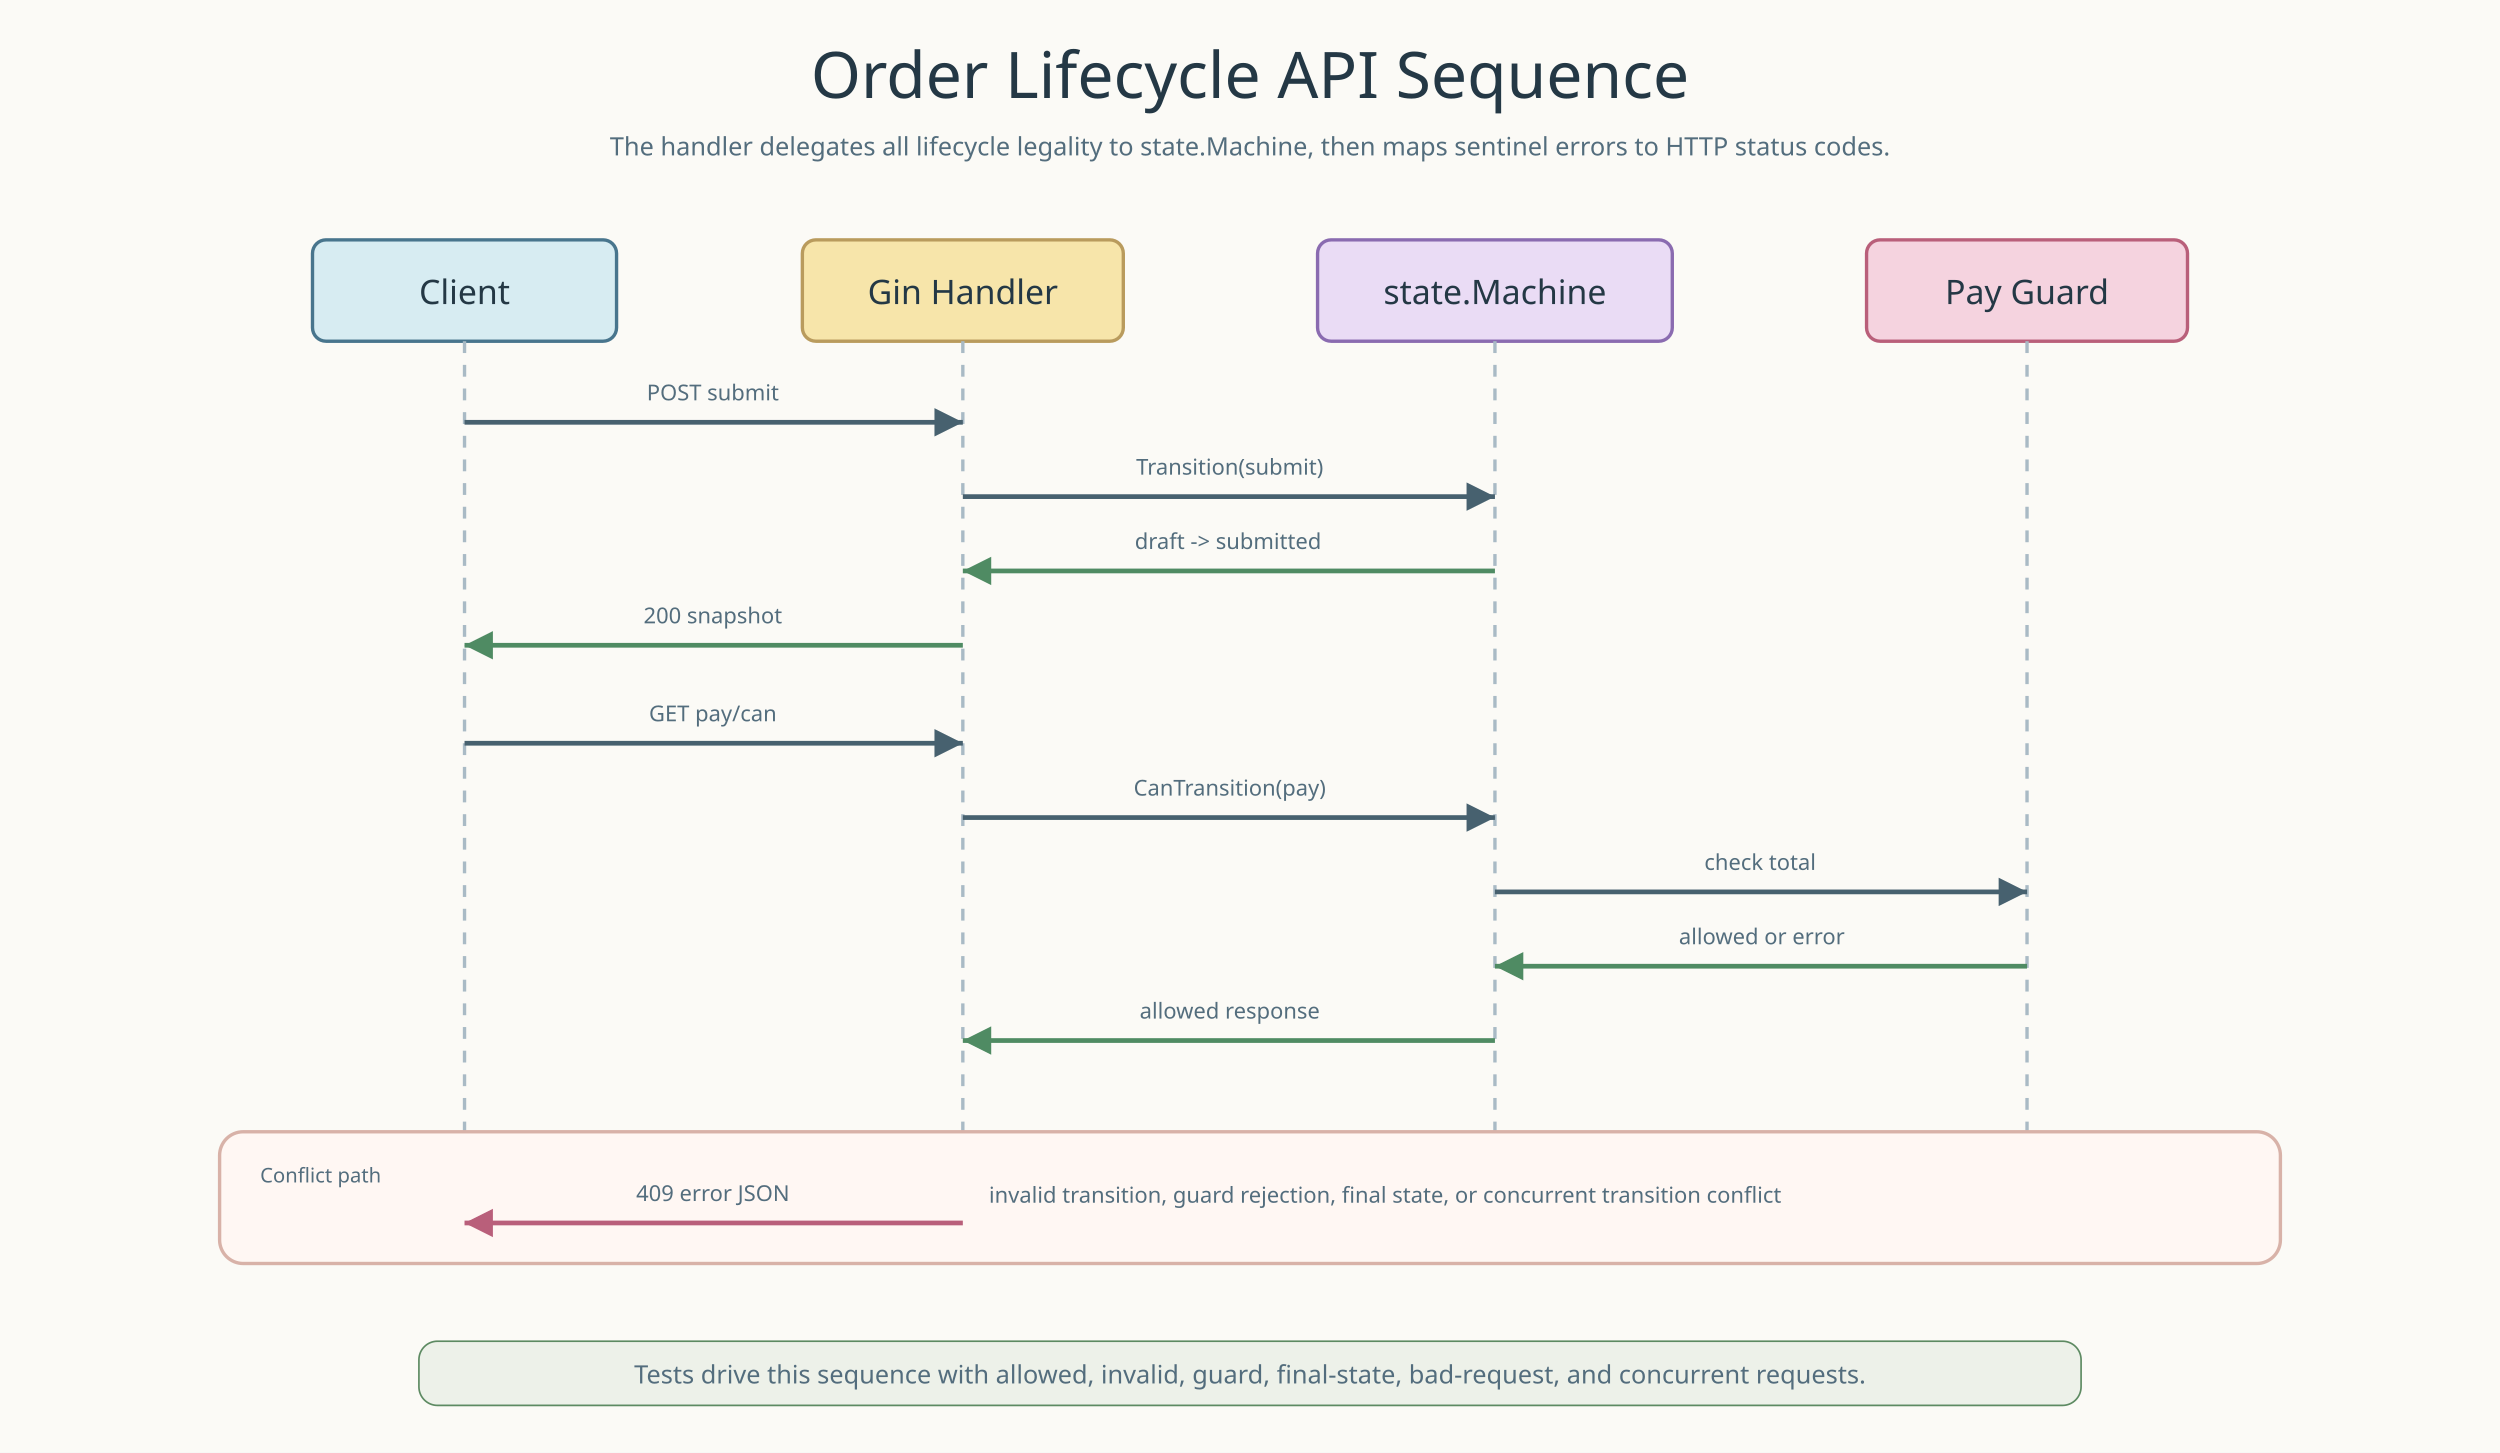
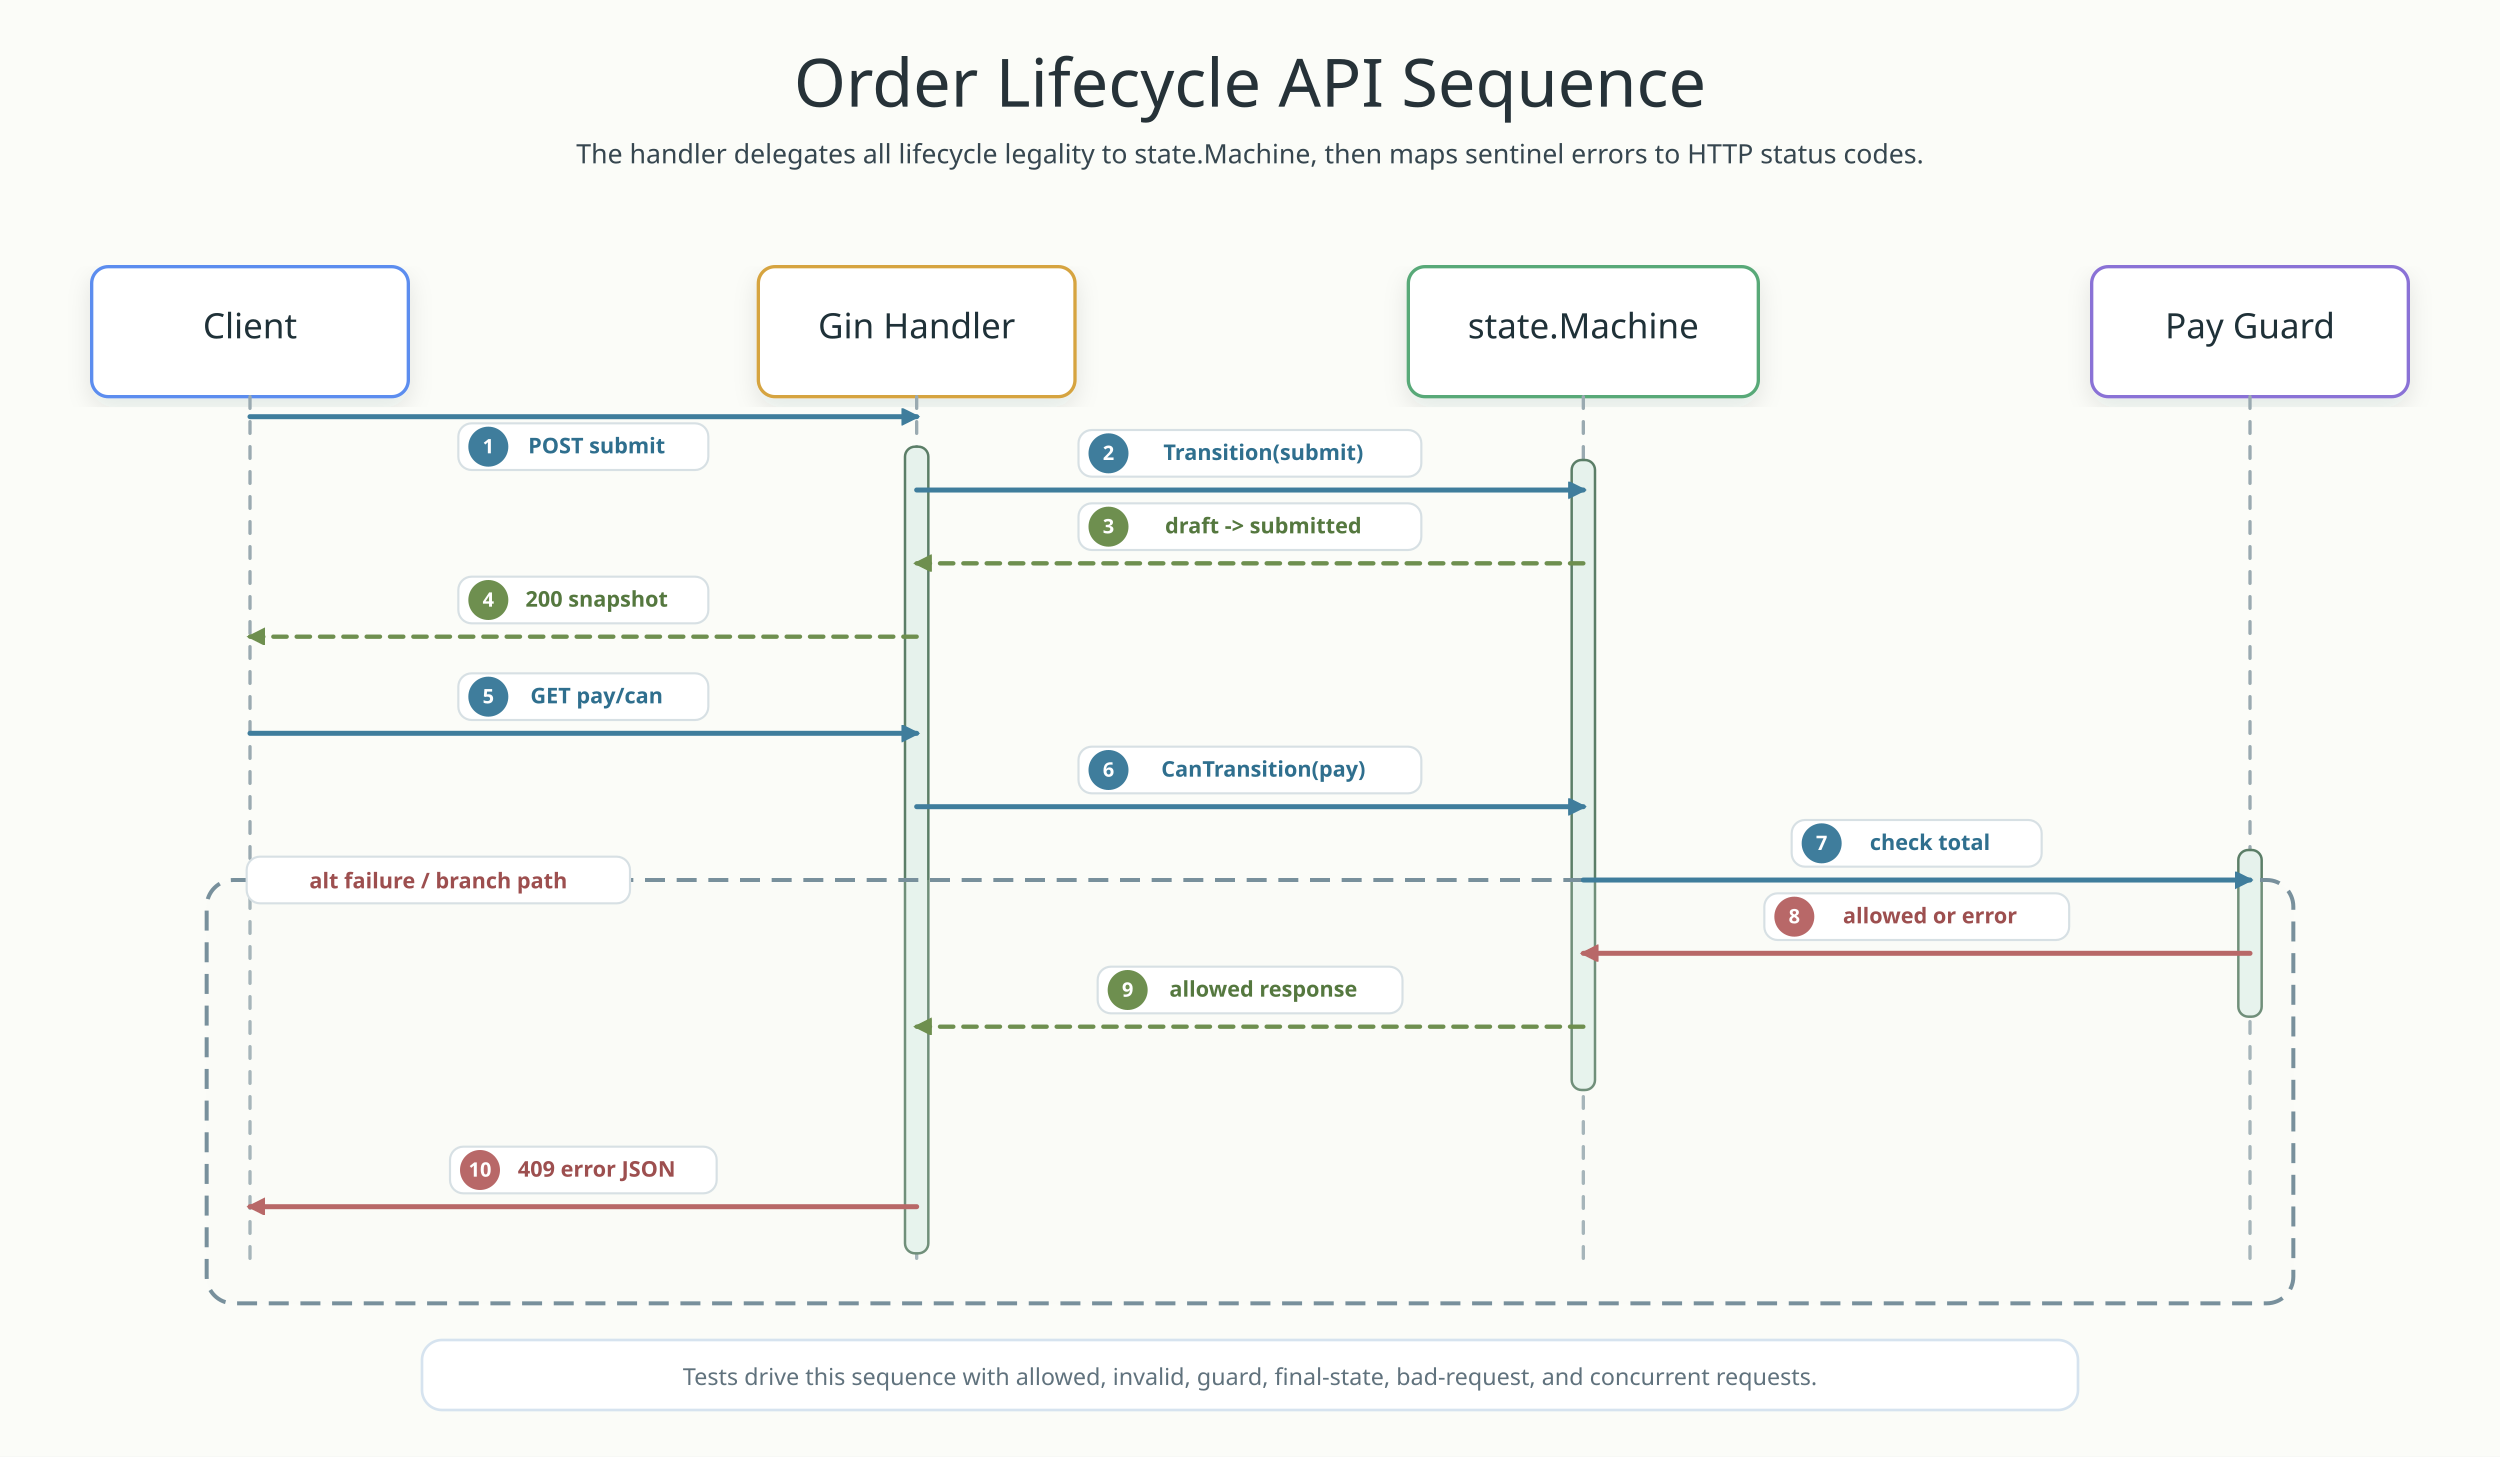
- <svg xmlns="http://www.w3.org/2000/svg" width="1480" height="860" viewBox="0 0 1480 860" role="img" aria-labelledby="title desc">
+ <svg xmlns="http://www.w3.org/2000/svg" width="1500" height="874" viewBox="-60 0 1500 874" role="img" aria-labelledby="title desc">
  <defs>
-     <marker id="seq-main" viewBox="0 0 8 8" markerWidth="8" markerHeight="8" refX="7" refY="4" orient="auto">
-       <path d="M 1 1 L 7 4 L 1 7 Z" fill="#47616f" />
+     <filter id="shadow" x="-8%" y="-8%" width="116%" height="116%">
+       <feDropShadow dx="0" dy="6" stdDeviation="7" flood-color="#203040" flood-opacity="0.10" />
+     </filter>
+     <marker id="arrow-call" markerWidth="13" markerHeight="13" refX="9" refY="5" orient="auto" markerUnits="userSpaceOnUse">
+       <polygon points="0,0 10,5 0,10" fill="#3F7D9C" stroke="#3F7D9C" stroke-dasharray="none" style="stroke-dasharray:none" />
    </marker>
-     <marker id="seq-success" viewBox="0 0 8 8" markerWidth="8" markerHeight="8" refX="7" refY="4" orient="auto">
-       <path d="M 1 1 L 7 4 L 1 7 Z" fill="#4f8b63" />
+     <marker id="arrow-return" markerWidth="13" markerHeight="13" refX="9" refY="5" orient="auto" markerUnits="userSpaceOnUse">
+       <polygon points="0,0 10,5 0,10" fill="#6E8F4F" stroke="#6E8F4F" stroke-dasharray="none" style="stroke-dasharray:none" />
    </marker>
-     <marker id="seq-error" viewBox="0 0 8 8" markerWidth="8" markerHeight="8" refX="7" refY="4" orient="auto">
-       <path d="M 1 1 L 7 4 L 1 7 Z" fill="#b95f7a" />
+     <marker id="arrow-async" markerWidth="13" markerHeight="13" refX="9" refY="5" orient="auto" markerUnits="userSpaceOnUse">
+       <polygon points="0,0 10,5 0,10" fill="#755BC6" stroke="#755BC6" stroke-dasharray="none" style="stroke-dasharray:none" />
+     </marker>
+     <marker id="arrow-fail" markerWidth="13" markerHeight="13" refX="9" refY="5" orient="auto" markerUnits="userSpaceOnUse">
+       <polygon points="0,0 10,5 0,10" fill="#B86868" stroke="#B86868" stroke-dasharray="none" style="stroke-dasharray:none" />
    </marker>
    <style>
      @font-face { font-family: 'Architects Daughter'; src: url('file:///Users/debop/Library/Fonts/ArchitectsDaughter-Regular.ttf') format('truetype'); }
      @font-face { font-family: 'Comic Mono'; src: url('file:///Users/debop/Library/Fonts/ComicMono.ttf') format('truetype'); }
-       .title { font-family: 'Architects Daughter'; font-size: 38px; fill: #243845; }
-       .subtitle, .label, .small { font-family: 'Comic Mono'; fill: #536d7d; }
-       .subtitle { font-size: 15px; }
-       .actor { font-family: 'Architects Daughter'; font-size: 20px; fill: #243845; }
-       .label { font-size: 13px; }
-       .small { font-size: 12px; }
-       .lifeline { stroke: #a9bac5; stroke-width: 2; stroke-dasharray: 7 7; }
-       .main { fill: none; stroke: #47616f; stroke-width: 2.8; marker-end: url(#seq-main); }
-       .success { fill: none; stroke: #4f8b63; stroke-width: 2.8; marker-end: url(#seq-success); }
-       .error { fill: none; stroke: #b95f7a; stroke-width: 2.8; marker-end: url(#seq-error); }
+       .canvas{fill:#fbfcf8}.title{font-family:'Architects Daughter';font-size:40px;fill:#263238}.subtitle,.detail,.footer{font-family:'Comic Mono';fill:#36464f}.subtitle{font-size:16px}.footer{font-size:14px;fill:#60727d}.cardTitle{font-family:'Architects Daughter';font-size:21px;fill:#1f3138}.role{font-family:'Comic Mono';font-size:12px;fill:#546a73}.card{fill:#ffffff;stroke-width:2;filter:url(#shadow)}.lifeline{stroke:#9aaab1;stroke-width:2;stroke-dasharray:7 8;stroke-linecap:round}.activation{fill:#e6f2ec;stroke:#5b7e67;stroke-width:1.5}.call,.return,.async,.fail{fill:none;stroke-width:3;stroke-linecap:round;stroke-linejoin:round}.call{stroke:#3F7D9C;marker-end:url(#arrow-call)}.return{stroke:#6E8F4F;stroke-width:2.6;stroke-dasharray:8 6;marker-end:url(#arrow-return)}.async{stroke:#755BC6;marker-end:url(#arrow-async)}.fail{stroke:#B86868;marker-end:url(#arrow-fail)}.alt{fill:#eef7f0;fill-opacity:.14;stroke:#78909c;stroke-width:2.4;stroke-dasharray:12 7}.divider{stroke:#78909c;stroke-width:2;stroke-dasharray:10 8}rect.label{fill:#ffffff;stroke:#d7e0e4;stroke-width:1.3}.callLabel{stroke:#9cc2d1}.returnLabel{stroke:#b6c9a4}.asyncLabel{stroke:#b8a9d5}.failLabel{stroke:#d9abab}.badgeText,.msg{font-family:'Comic Mono';font-size:12px;font-weight:700}.msg{font-size:13px}.callText{fill:#2f6f8e}.returnText{fill:#55783F}.asyncText{fill:#674b91}.failText{fill:#9d4f4f}
    </style>
  </defs>
-   <rect width="1480" height="860" fill="#fbfaf6" />
-   <text class="title" x="740" y="58" text-anchor="middle">Order Lifecycle API Sequence</text>
-   <text class="subtitle" x="740" y="92" text-anchor="middle">The handler delegates all lifecycle legality to state.Machine, then maps sentinel errors to HTTP status codes.</text>
-   <g transform="translate(185 142)">
-     <rect width="180" height="60" rx="8" fill="#d7ecf2" stroke="#48758d" stroke-width="2" />
-     <text class="actor" x="90" y="38" text-anchor="middle">Client</text>
+   <rect class="canvas" x="-60" y="0" width="1500" height="874" />
+   <text class="title" x="690" y="64" text-anchor="middle">Order Lifecycle API Sequence</text>
+   <text class="subtitle" x="690" y="98" text-anchor="middle">The handler delegates all lifecycle legality to state.Machine, then maps sentinel errors to HTTP status codes.</text>
+   <g id="participant-1">
+     <rect class="card" x="-5" y="160" width="190" height="78" rx="10" fill="#E8F3FF" stroke="#5B8DEF" />
+     <text class="cardTitle" x="90" y="203" text-anchor="middle">Client</text>
+     <line class="lifeline" x1="90" y1="238" x2="90" y2="762" />
  </g>
-   <g transform="translate(475 142)">
-     <rect width="190" height="60" rx="8" fill="#f7e5aa" stroke="#b99b5d" stroke-width="2" />
-     <text class="actor" x="95" y="38" text-anchor="middle">Gin Handler</text>
+   <g id="participant-2">
+     <rect class="card" x="395" y="160" width="190" height="78" rx="10" fill="#FFF3D9" stroke="#D6A441" />
+     <text class="cardTitle" x="490" y="203" text-anchor="middle">Gin Handler</text>
+     <line class="lifeline" x1="490" y1="238" x2="490" y2="762" />
  </g>
-   <g transform="translate(780 142)">
-     <rect width="210" height="60" rx="8" fill="#eadcf5" stroke="#8a6bb0" stroke-width="2" />
-     <text class="actor" x="105" y="38" text-anchor="middle">state.Machine</text>
+   <g id="participant-3">
+     <rect class="card" x="785" y="160" width="210" height="78" rx="10" fill="#EAF7EF" stroke="#58A978" />
+     <text class="cardTitle" x="890" y="203" text-anchor="middle">state.Machine</text>
+     <line class="lifeline" x1="890" y1="238" x2="890" y2="762" />
  </g>
-   <g transform="translate(1105 142)">
-     <rect width="190" height="60" rx="8" fill="#f5d3df" stroke="#b95f7a" stroke-width="2" />
-     <text class="actor" x="95" y="38" text-anchor="middle">Pay Guard</text>
+   <g id="participant-4">
+     <rect class="card" x="1195" y="160" width="190" height="78" rx="10" fill="#F1ECFF" stroke="#8A72D6" />
+     <text class="cardTitle" x="1290" y="203" text-anchor="middle">Pay Guard</text>
+     <line class="lifeline" x1="1290" y1="238" x2="1290" y2="762" />
  </g>
-   <path class="lifeline" d="M 275 202 L 275 728" />
-   <path class="lifeline" d="M 570 202 L 570 728" />
-   <path class="lifeline" d="M 885 202 L 885 728" />
-   <path class="lifeline" d="M 1200 202 L 1200 728" />
-   <path class="main" d="M 275 250 L 570 250" />
-   <rect x="347" y="220" width="150" height="23" rx="7" fill="#fbfaf6" />
-   <text class="label" x="422" y="237" text-anchor="middle">POST submit</text>
-   <path class="main" d="M 570 294 L 885 294" />
-   <rect x="643" y="264" width="170" height="23" rx="7" fill="#fbfaf6" />
-   <text class="label" x="728" y="281" text-anchor="middle">Transition(submit)</text>
-   <path class="success" d="M 885 338 L 570 338" />
-   <rect x="635" y="308" width="185" height="23" rx="7" fill="#fbfaf6" />
-   <text class="label" x="727" y="325" text-anchor="middle">draft -&gt; submitted</text>
-   <path class="success" d="M 570 382 L 275 382" />
-   <rect x="343" y="352" width="158" height="23" rx="7" fill="#fbfaf6" />
-   <text class="label" x="422" y="369" text-anchor="middle">200 snapshot</text>
-   <path class="main" d="M 275 440 L 570 440" />
-   <rect x="330" y="410" width="184" height="23" rx="7" fill="#fbfaf6" />
-   <text class="label" x="422" y="427" text-anchor="middle">GET pay/can</text>
-   <path class="main" d="M 570 484 L 885 484" />
-   <rect x="631" y="454" width="194" height="23" rx="7" fill="#fbfaf6" />
-   <text class="label" x="728" y="471" text-anchor="middle">CanTransition(pay)</text>
-   <path class="main" d="M 885 528 L 1200 528" />
-   <rect x="967" y="498" width="150" height="23" rx="7" fill="#fbfaf6" />
-   <text class="label" x="1042" y="515" text-anchor="middle">check total</text>
-   <path class="success" d="M 1200 572 L 885 572" />
-   <rect x="961" y="542" width="164" height="23" rx="7" fill="#fbfaf6" />
-   <text class="label" x="1043" y="559" text-anchor="middle">allowed or error</text>
-   <path class="success" d="M 885 616 L 570 616" />
-   <rect x="641" y="586" width="174" height="23" rx="7" fill="#fbfaf6" />
-   <text class="label" x="728" y="603" text-anchor="middle">allowed response</text>
-   <rect x="130" y="670" width="1220" height="78" rx="14" fill="#fff7f3" stroke="#d8b2a8" stroke-width="2" />
-   <text class="small" x="154" y="700">Conflict path</text>
-   <path class="error" d="M 570 724 L 275 724" />
-   <rect x="333" y="694" width="178" height="23" rx="7" fill="#fff7f3" />
-   <text class="label" x="422" y="711" text-anchor="middle">409 error JSON</text>
-   <text class="label" x="820" y="712" text-anchor="middle">invalid transition, guard rejection, final state, or concurrent transition conflict</text>
-   <rect x="248" y="794" width="984" height="38" rx="11" fill="#edf1e9" stroke="#5d8a62" />
-   <text class="subtitle" x="740" y="819" text-anchor="middle">Tests drive this sequence with allowed, invalid, guard, final-state, bad-request, and concurrent requests.</text>
+   <rect class="activation" x="483" y="268" width="14" height="484" rx="6" />
+   <rect class="activation" x="883" y="276" width="14" height="378" rx="6" />
+   <rect class="activation" x="1283" y="510" width="14" height="100" rx="6" />
+   <rect class="alt" x="64" y="528" width="1252" height="254" rx="16" />
+   <rect class="label failLabel" x="88" y="514" width="230" height="28" rx="8" />
+   <text class="msg failText" x="203" y="533" text-anchor="middle">alt failure / branch path</text>
+   <g id="message-1">
+     <rect class="label callLabel" x="215" y="254" width="150" height="28" rx="8" />
+     <circle cx="233" cy="268" r="12" fill="#3F7D9C" />
+     <text class="badgeText" x="233" y="272" text-anchor="middle" fill="#fff">1</text>
+     <text class="msg callText" x="298" y="272" text-anchor="middle">POST submit</text>
+     <path class="call" d="M 90 250 H 490" />
+   </g>
+   <g id="message-2">
+     <rect class="label callLabel" x="587.1" y="258" width="205.7" height="28" rx="8" />
+     <circle cx="605.1" cy="272" r="12" fill="#3F7D9C" />
+     <text class="badgeText" x="605.1" y="276" text-anchor="middle" fill="#fff">2</text>
+     <text class="msg callText" x="698" y="276" text-anchor="middle">Transition(submit)</text>
+     <path class="call" d="M 490 294 H 890" />
+   </g>
+   <g id="message-3">
+     <rect class="label returnLabel" x="587.1" y="302" width="205.7" height="28" rx="8" />
+     <circle cx="605.1" cy="316" r="12" fill="#6E8F4F" />
+     <text class="badgeText" x="605.1" y="320" text-anchor="middle" fill="#fff">3</text>
+     <text class="msg returnText" x="698" y="320" text-anchor="middle">draft -&gt; submitted</text>
+     <path class="return" d="M 890 338 H 490" />
+   </g>
+   <g id="message-4">
+     <rect class="label returnLabel" x="215" y="346" width="150" height="28" rx="8" />
+     <circle cx="233" cy="360" r="12" fill="#6E8F4F" />
+     <text class="badgeText" x="233" y="364" text-anchor="middle" fill="#fff">4</text>
+     <text class="msg returnText" x="298" y="364" text-anchor="middle">200 snapshot</text>
+     <path class="return" d="M 490 382 H 90" />
+   </g>
+   <g id="message-5">
+     <rect class="label callLabel" x="215" y="404" width="150" height="28" rx="8" />
+     <circle cx="233" cy="418" r="12" fill="#3F7D9C" />
+     <text class="badgeText" x="233" y="422" text-anchor="middle" fill="#fff">5</text>
+     <text class="msg callText" x="298" y="422" text-anchor="middle">GET pay/can</text>
+     <path class="call" d="M 90 440 H 490" />
+   </g>
+   <g id="message-6">
+     <rect class="label callLabel" x="587.1" y="448" width="205.7" height="28" rx="8" />
+     <circle cx="605.1" cy="462" r="12" fill="#3F7D9C" />
+     <text class="badgeText" x="605.1" y="466" text-anchor="middle" fill="#fff">6</text>
+     <text class="msg callText" x="698" y="466" text-anchor="middle">CanTransition(pay)</text>
+     <path class="call" d="M 490 484 H 890" />
+   </g>
+   <g id="message-7">
+     <rect class="label callLabel" x="1015" y="492" width="150" height="28" rx="8" />
+     <circle cx="1033" cy="506" r="12" fill="#3F7D9C" />
+     <text class="badgeText" x="1033" y="510" text-anchor="middle" fill="#fff">7</text>
+     <text class="msg callText" x="1098" y="510" text-anchor="middle">check total</text>
+     <path class="call" d="M 890 528 H 1290" />
+   </g>
+   <g id="message-8">
+     <rect class="label failLabel" x="998.6" y="536" width="182.9" height="28" rx="8" />
+     <circle cx="1016.6" cy="550" r="12" fill="#B86868" />
+     <text class="badgeText" x="1016.6" y="554" text-anchor="middle" fill="#fff">8</text>
+     <text class="msg failText" x="1098" y="554" text-anchor="middle">allowed or error</text>
+     <path class="fail" d="M 1290 572 H 890" />
+   </g>
+   <g id="message-9">
+     <rect class="label returnLabel" x="598.6" y="580" width="182.9" height="28" rx="8" />
+     <circle cx="616.6" cy="594" r="12" fill="#6E8F4F" />
+     <text class="badgeText" x="616.6" y="598" text-anchor="middle" fill="#fff">9</text>
+     <text class="msg returnText" x="698" y="598" text-anchor="middle">allowed response</text>
+     <path class="return" d="M 890 616 H 490" />
+   </g>
+   <g id="message-10">
+     <rect class="label failLabel" x="210" y="688" width="160" height="28" rx="8" />
+     <circle cx="228" cy="702" r="12" fill="#B86868" />
+     <text class="badgeText" x="228" y="706" text-anchor="middle" fill="#fff">10</text>
+     <text class="msg failText" x="298" y="706" text-anchor="middle">409 error JSON</text>
+     <path class="fail" d="M 490 724 H 90" />
+   </g>
+   <g>
+     <rect x="193.2" y="804" width="993.6" height="42" rx="12" fill="#ffffff" stroke="#D6E3EF" stroke-width="1.6" />
+     <text class="footer" x="690" y="831" text-anchor="middle">Tests drive this sequence with allowed, invalid, guard, final-state, bad-request, and concurrent requests.</text>
+   </g>
</svg>
